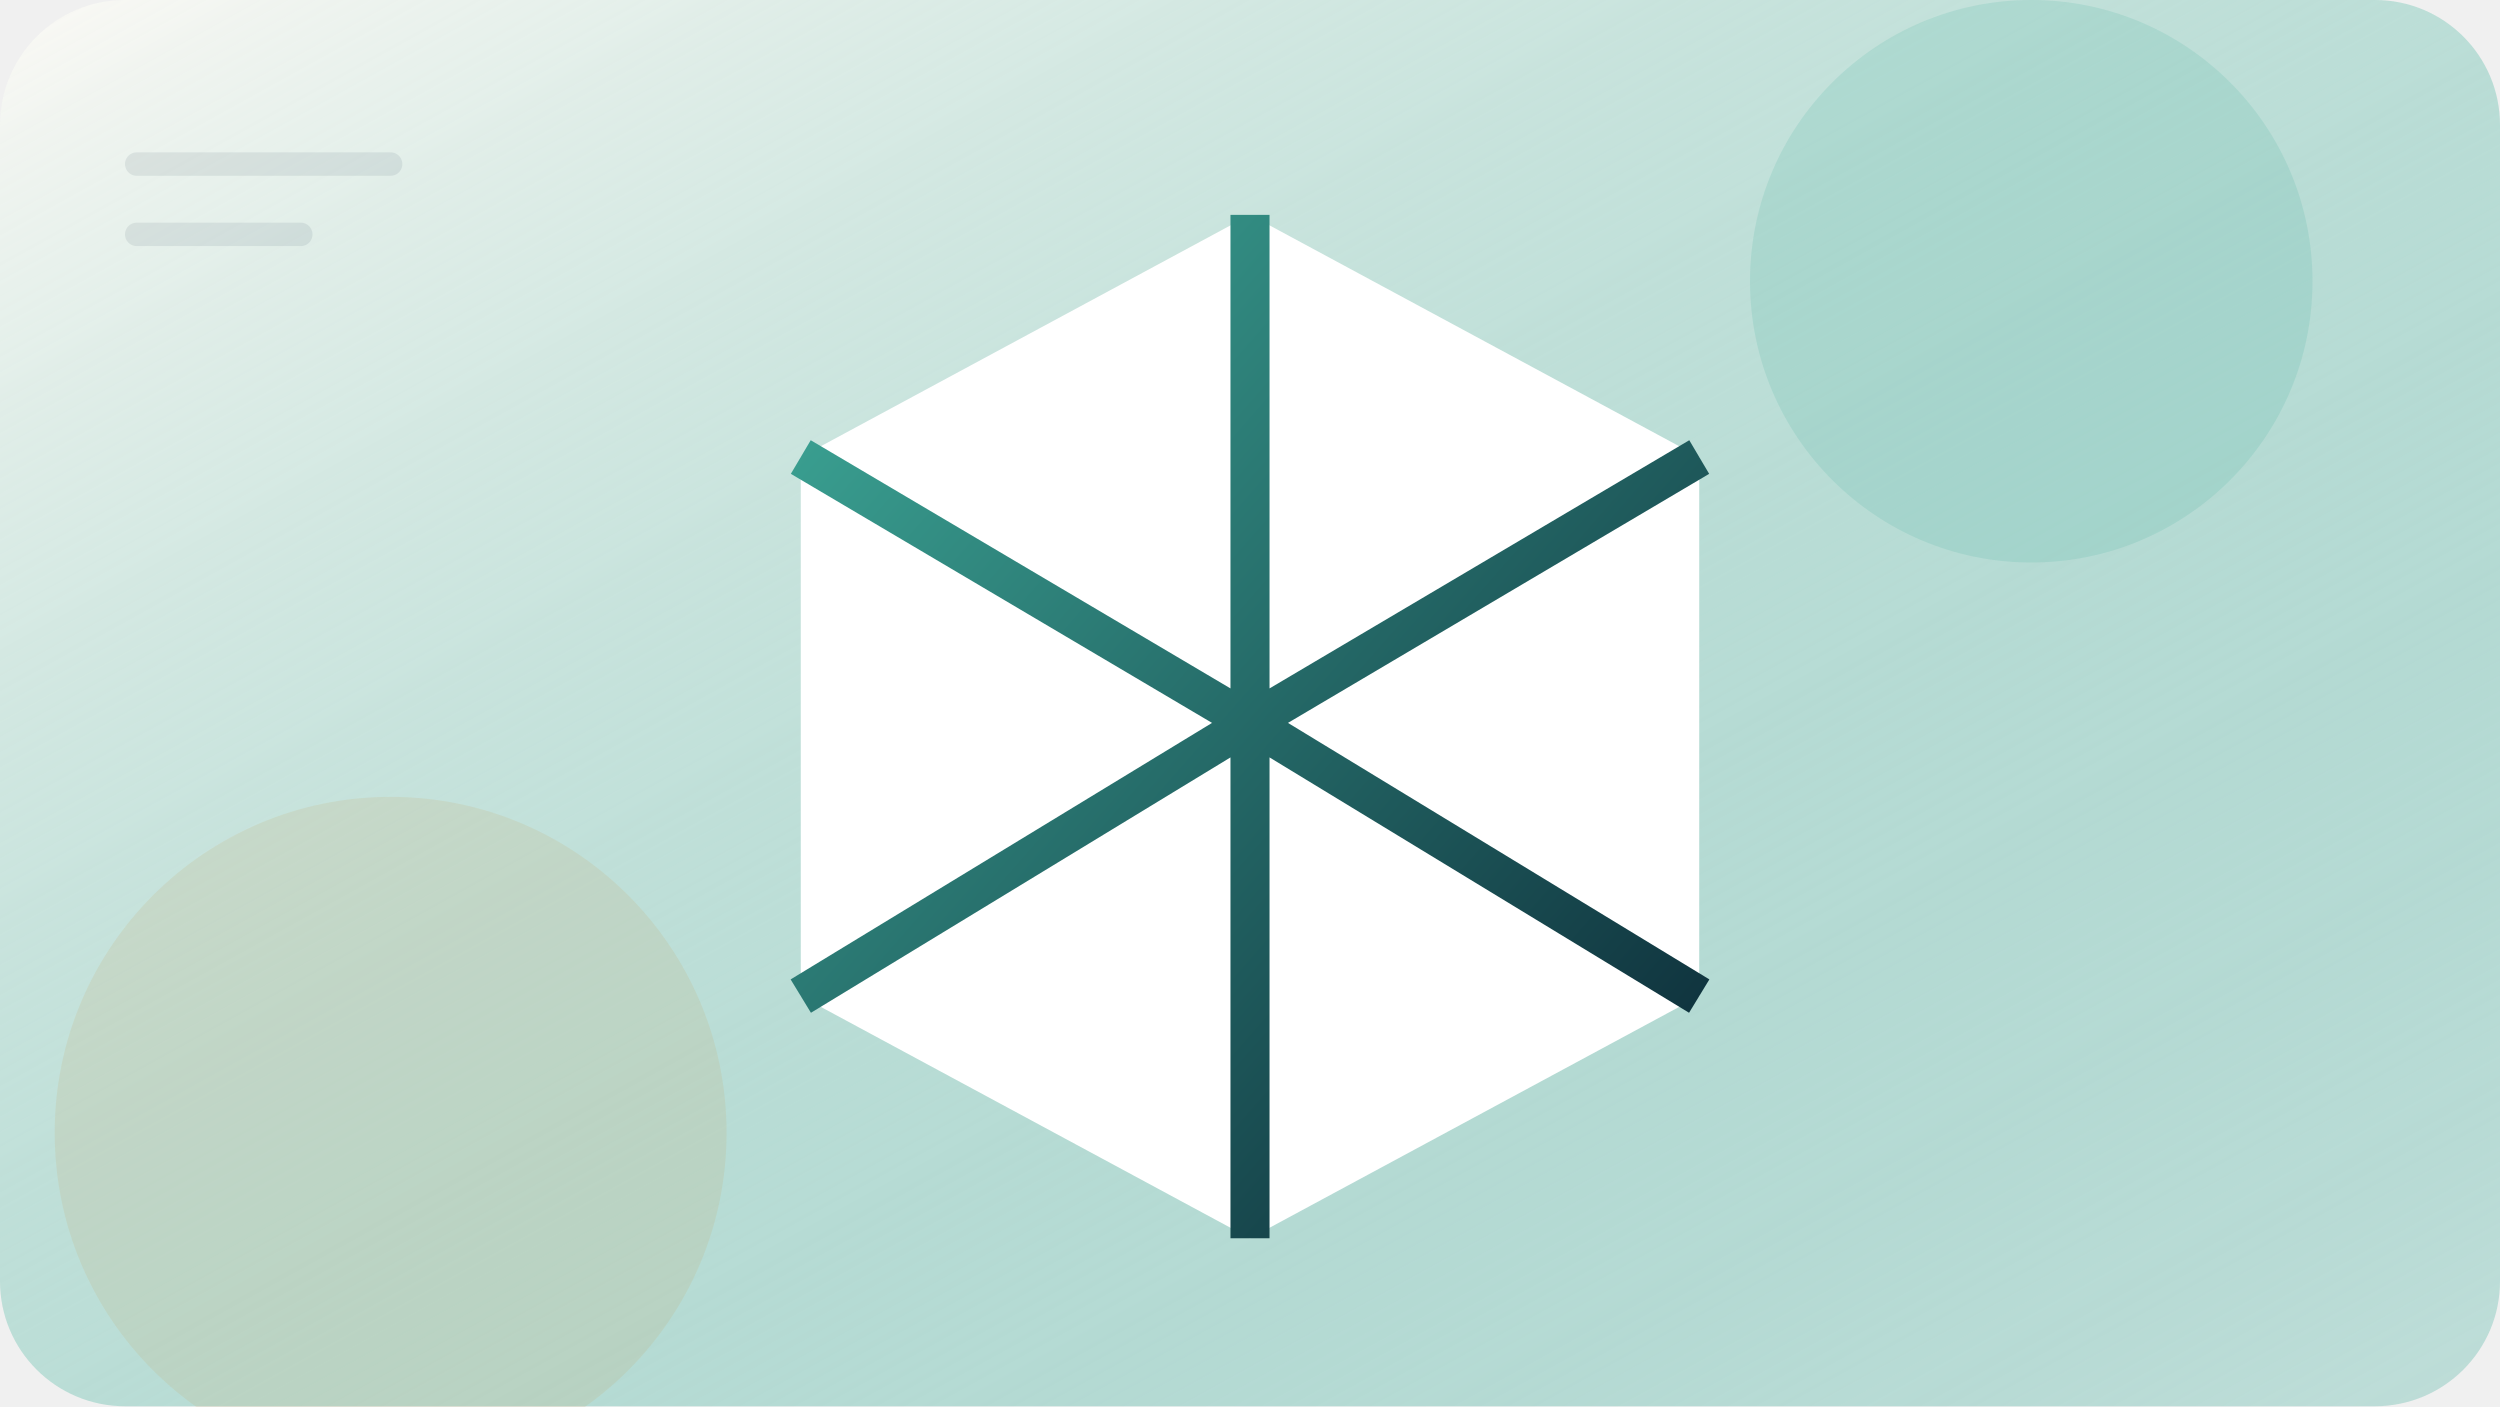
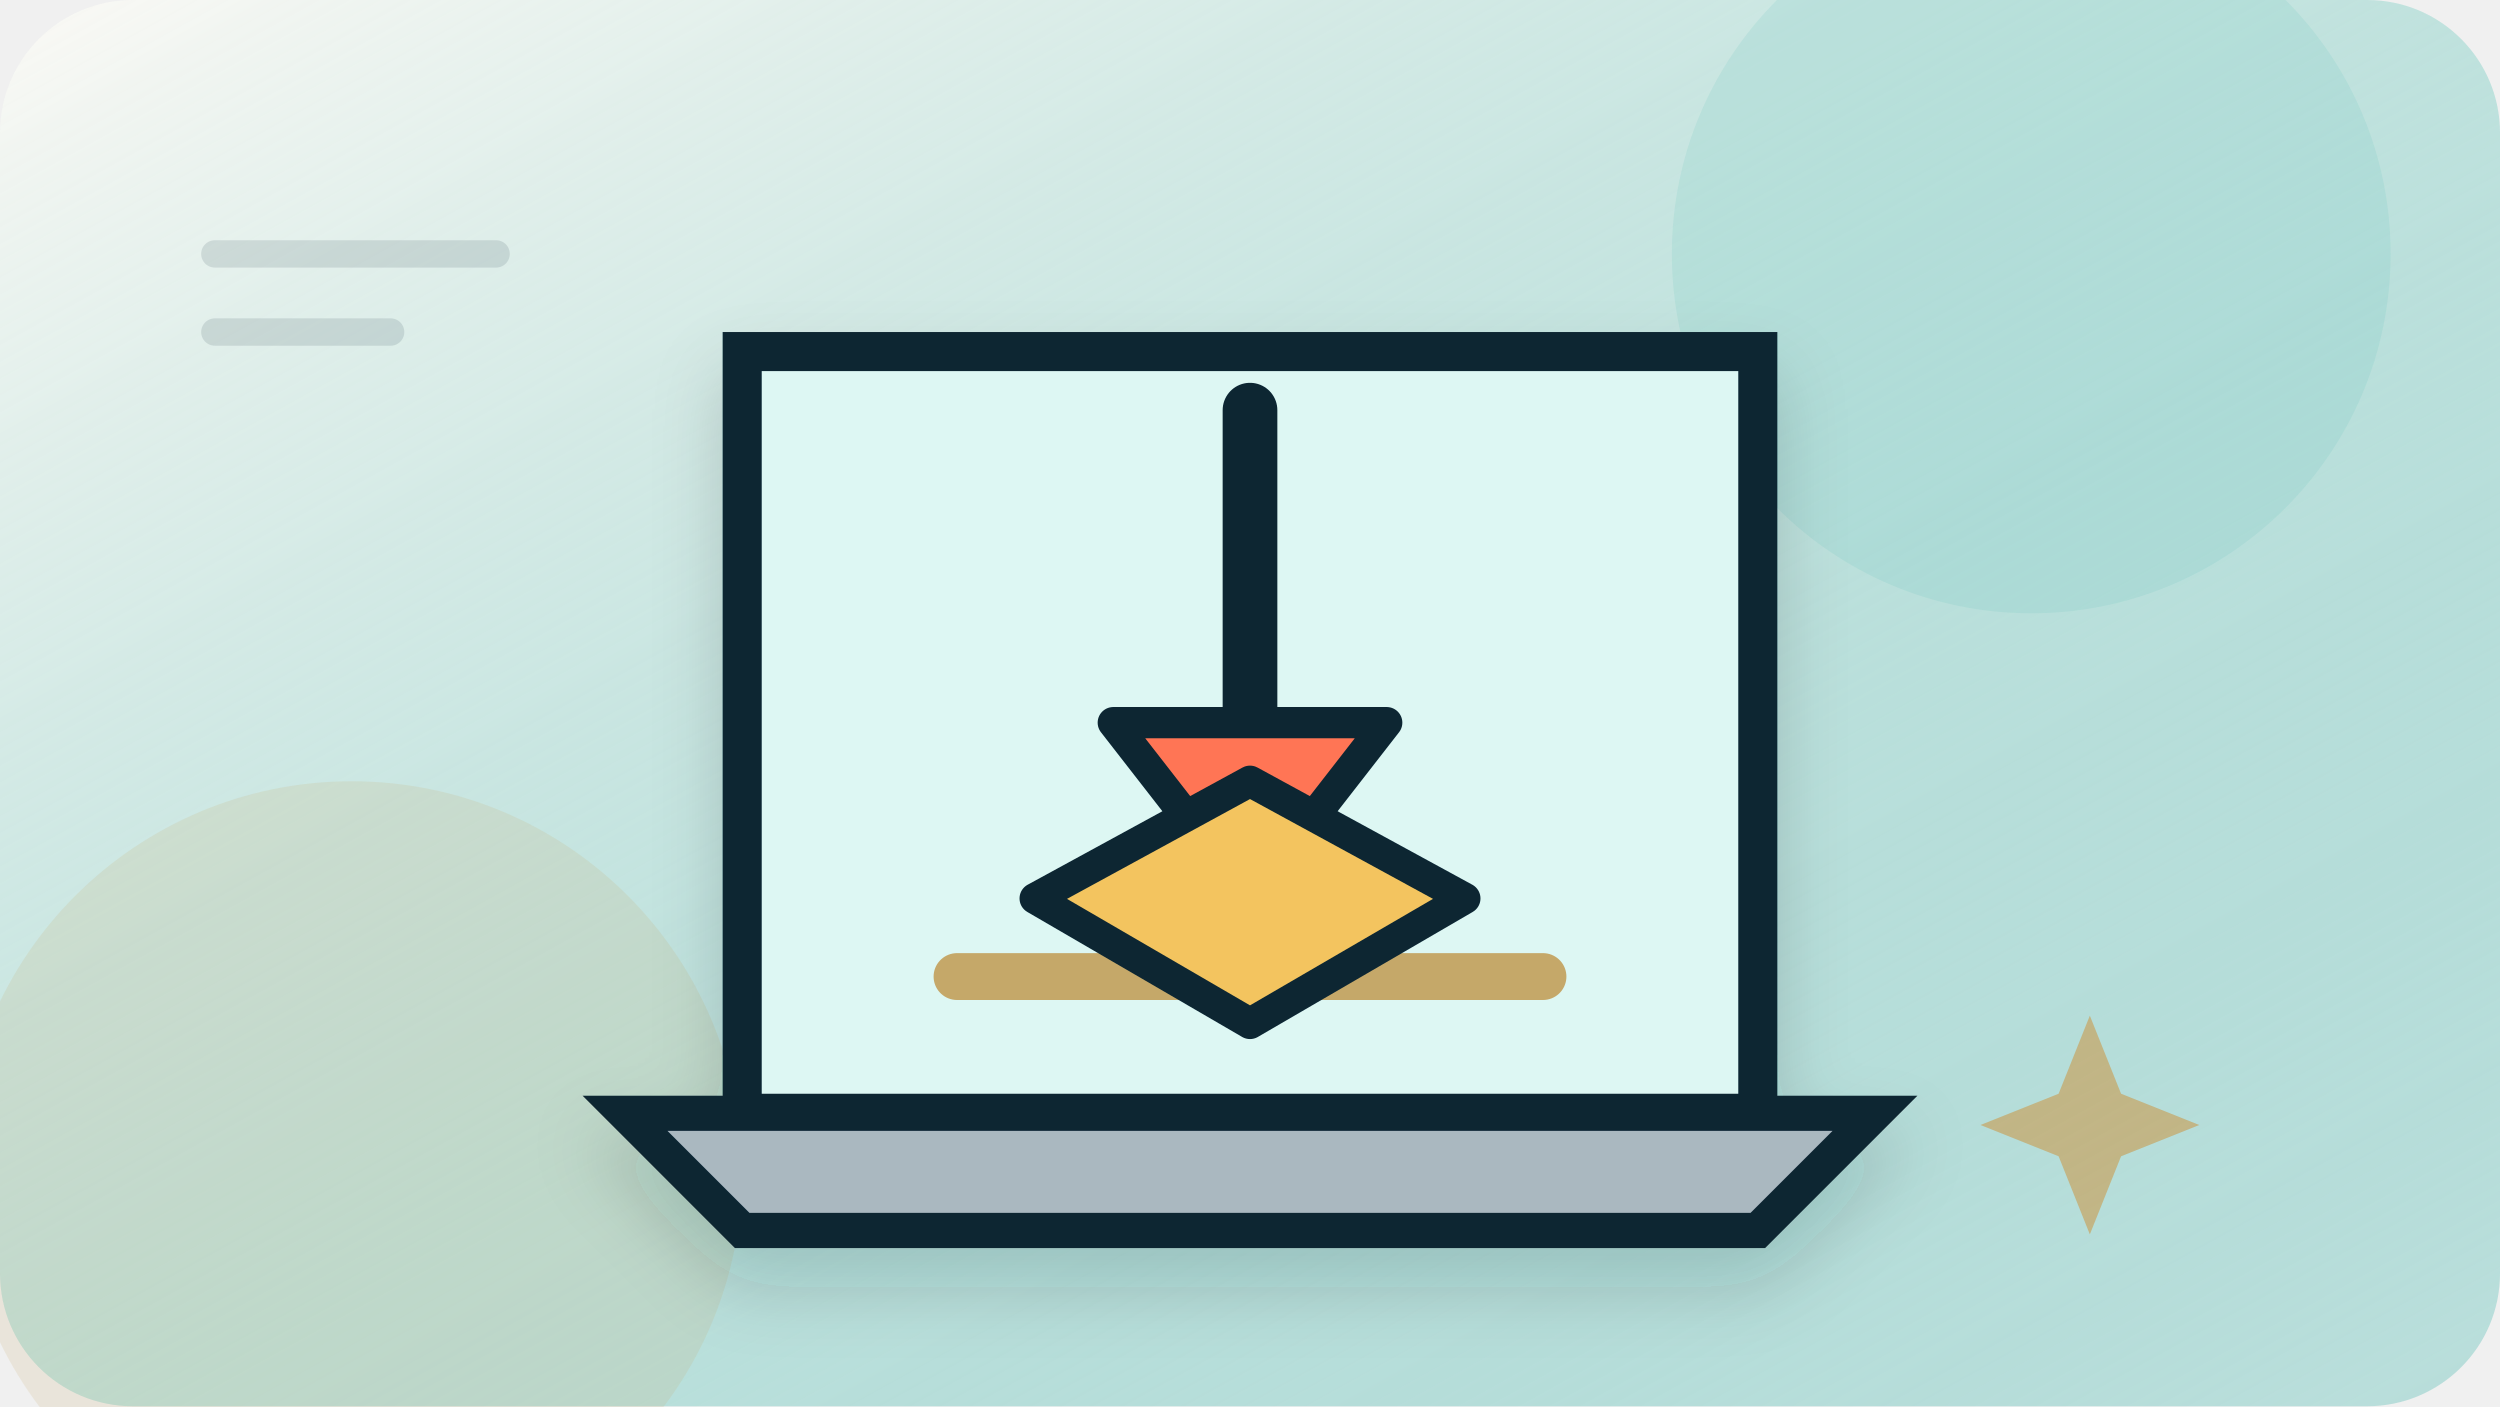
- <svg xmlns="http://www.w3.org/2000/svg" viewBox="0 0 640 360" role="img" aria-labelledby="t d">
+ <svg xmlns="http://www.w3.org/2000/svg" viewBox="0 0 640 360" role="img" aria-labelledby="title desc">
  <defs>
    <linearGradient id="bg" x1="0" y1="0" x2="1" y2="1">
      <stop stop-color="#FBF9F5" />
-       <stop offset="1" stop-color="#3FAD9B" stop-opacity=".28" />
+       <stop offset="1" stop-color="#55BDB4" stop-opacity=".35" />
    </linearGradient>
-     <linearGradient id="a" x1="0" y1="0" x2="1" y2="1">
-       <stop stop-color="#3FAD9B" />
+     <linearGradient id="orb" x1="0" y1="0" x2="1" y2="1">
+       <stop stop-color="#55BDB4" />
      <stop offset="1" stop-color="#0A2533" />
    </linearGradient>
+     <filter id="shadow" x="-20%" y="-20%" width="140%" height="150%">
+       <feDropShadow dx="0" dy="10" stdDeviation="9" flood-color="#0A2533" flood-opacity=".16" />
+     </filter>
  </defs>
-   <rect width="640" height="360" rx="32" fill="url(#bg)" />
-   <circle cx="520" cy="72" r="72" fill="#3FAD9B" opacity=".16" />
-   <circle cx="100" cy="290" r="86" fill="#C5A869" opacity=".17" />
-   <g stroke="#0A2533" stroke-opacity=".08" stroke-width="6" stroke-linecap="round">
-     <path d="M35 42h65M35 60h42" />
-   </g>
-   <g>
-     <path d="M320 55l115 62v138l-115 62-115-62V117z" fill="#fff" />
-     <path d="M320 55v262M205 117l115 68 115-68M205 255l115-70 115 70" fill="none" stroke="url(#a)" stroke-width="10" stroke-linejoin="round" />
+   <rect width="640" height="360" rx="34" fill="url(#bg)" />
+   <circle cx="520" cy="65" r="92" fill="#55BDB4" opacity=".14" />
+   <circle cx="90" cy="300" r="100" fill="#C5A869" opacity=".16" />
+   <path d="M55 65h72M55 85h45" stroke="#0A2533" stroke-opacity=".12" stroke-width="7" stroke-linecap="round" />
+   <path d="M535 260l8 20 20 8-20 8-8 20-8-20-20-8 20-8z" fill="#C5A869" opacity=".75" />
+   <g filter="url(#shadow)">
+     <path d="M190 90h260v195H190z" fill="#DDF7F3" stroke="#0A2533" stroke-width="10" />
+     <path d="M160 285h320l-30 30H190z" fill="#AAB8C0" stroke="#0A2533" stroke-width="9" />
+     <path d="M320 105v80" stroke="#0A2533" stroke-width="14" stroke-linecap="round" />
+     <path d="M285 185h70l-35 45z" fill="#FF7555" stroke="#0A2533" stroke-width="8" stroke-linejoin="round" />
+     <path d="M245 250h150" stroke="#C5A869" stroke-width="12" stroke-linecap="round" />
+     <path d="M265 230l55-30 55 30-55 32z" fill="#F3C45E" stroke="#0A2533" stroke-width="8" stroke-linejoin="round" />
  </g>
</svg>
